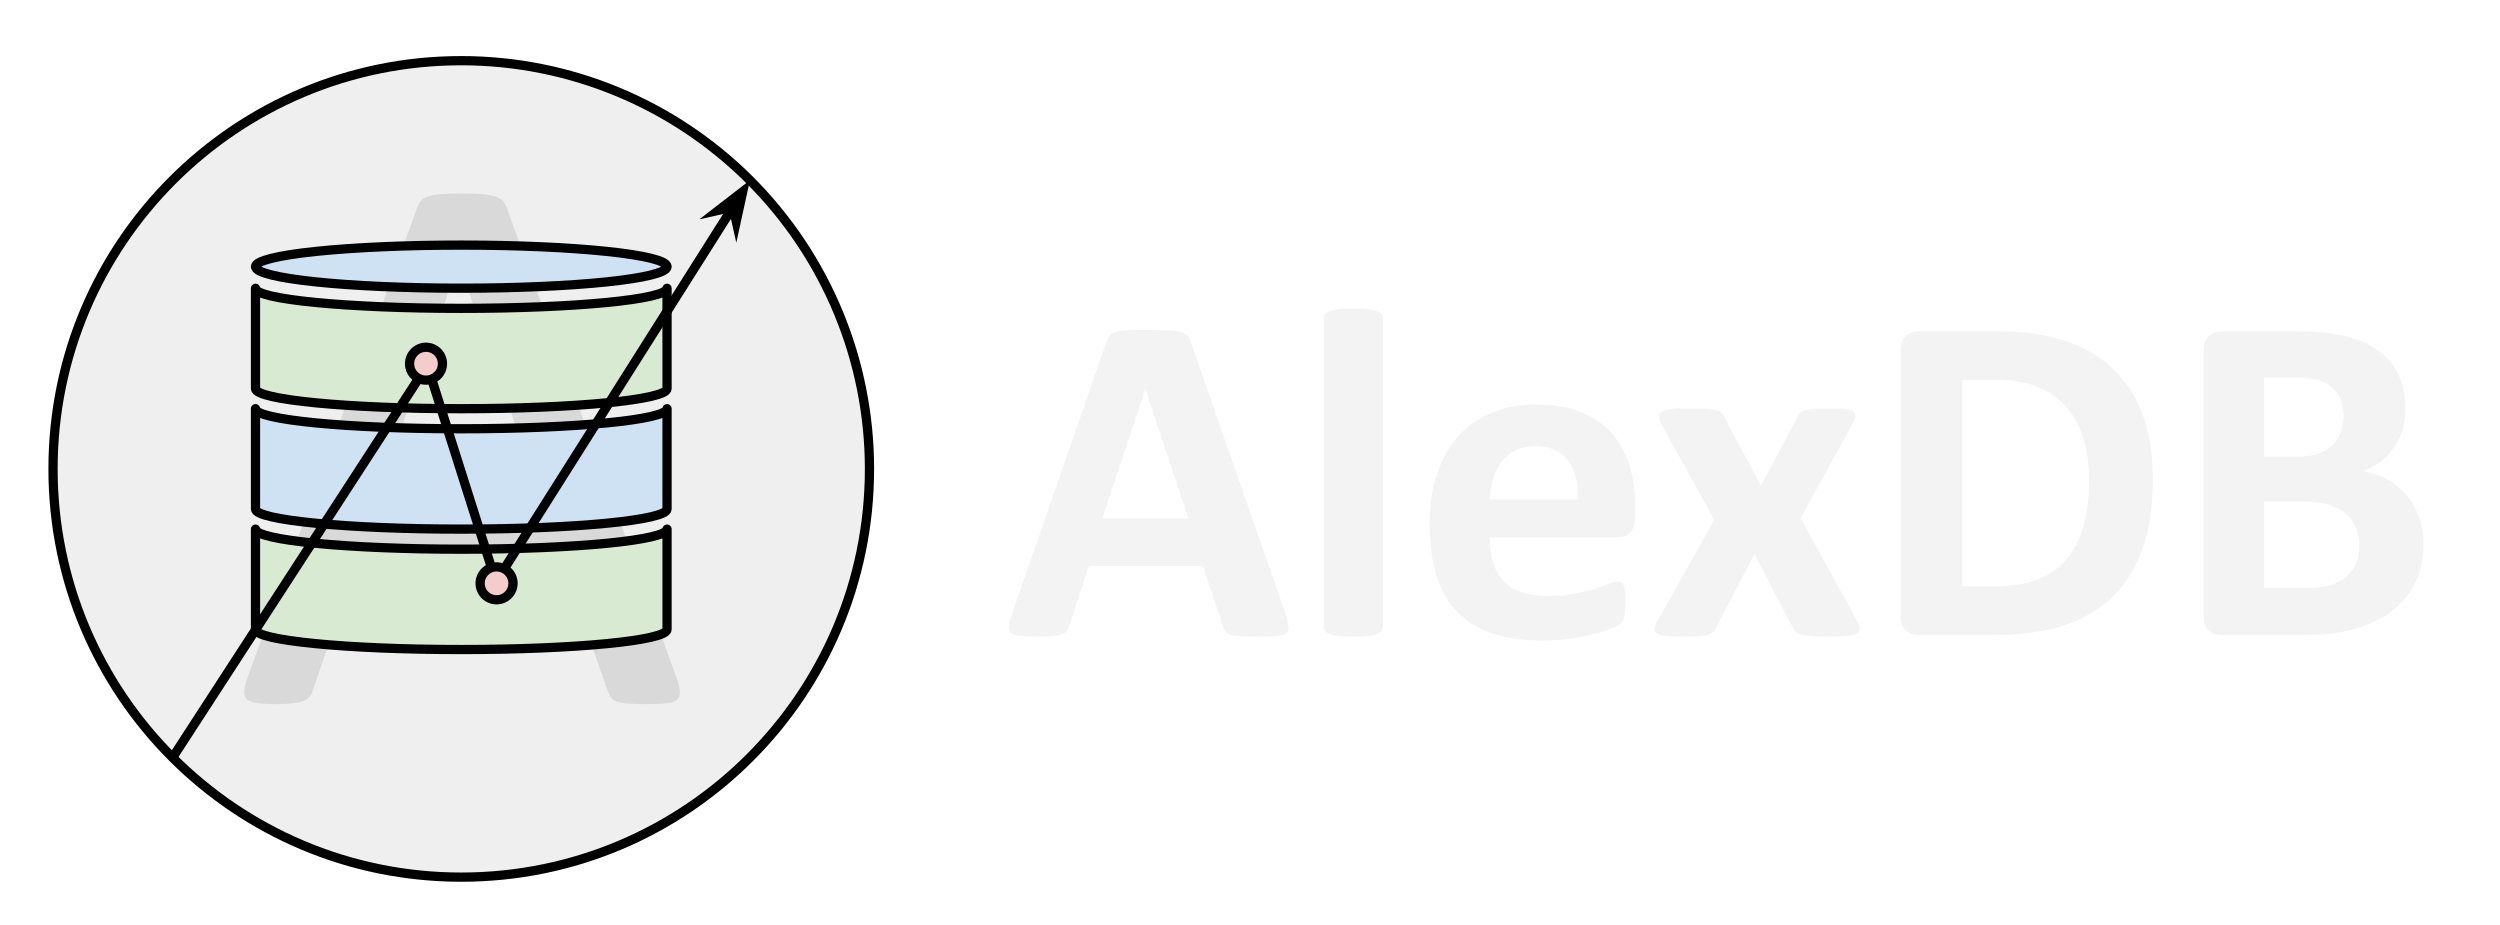
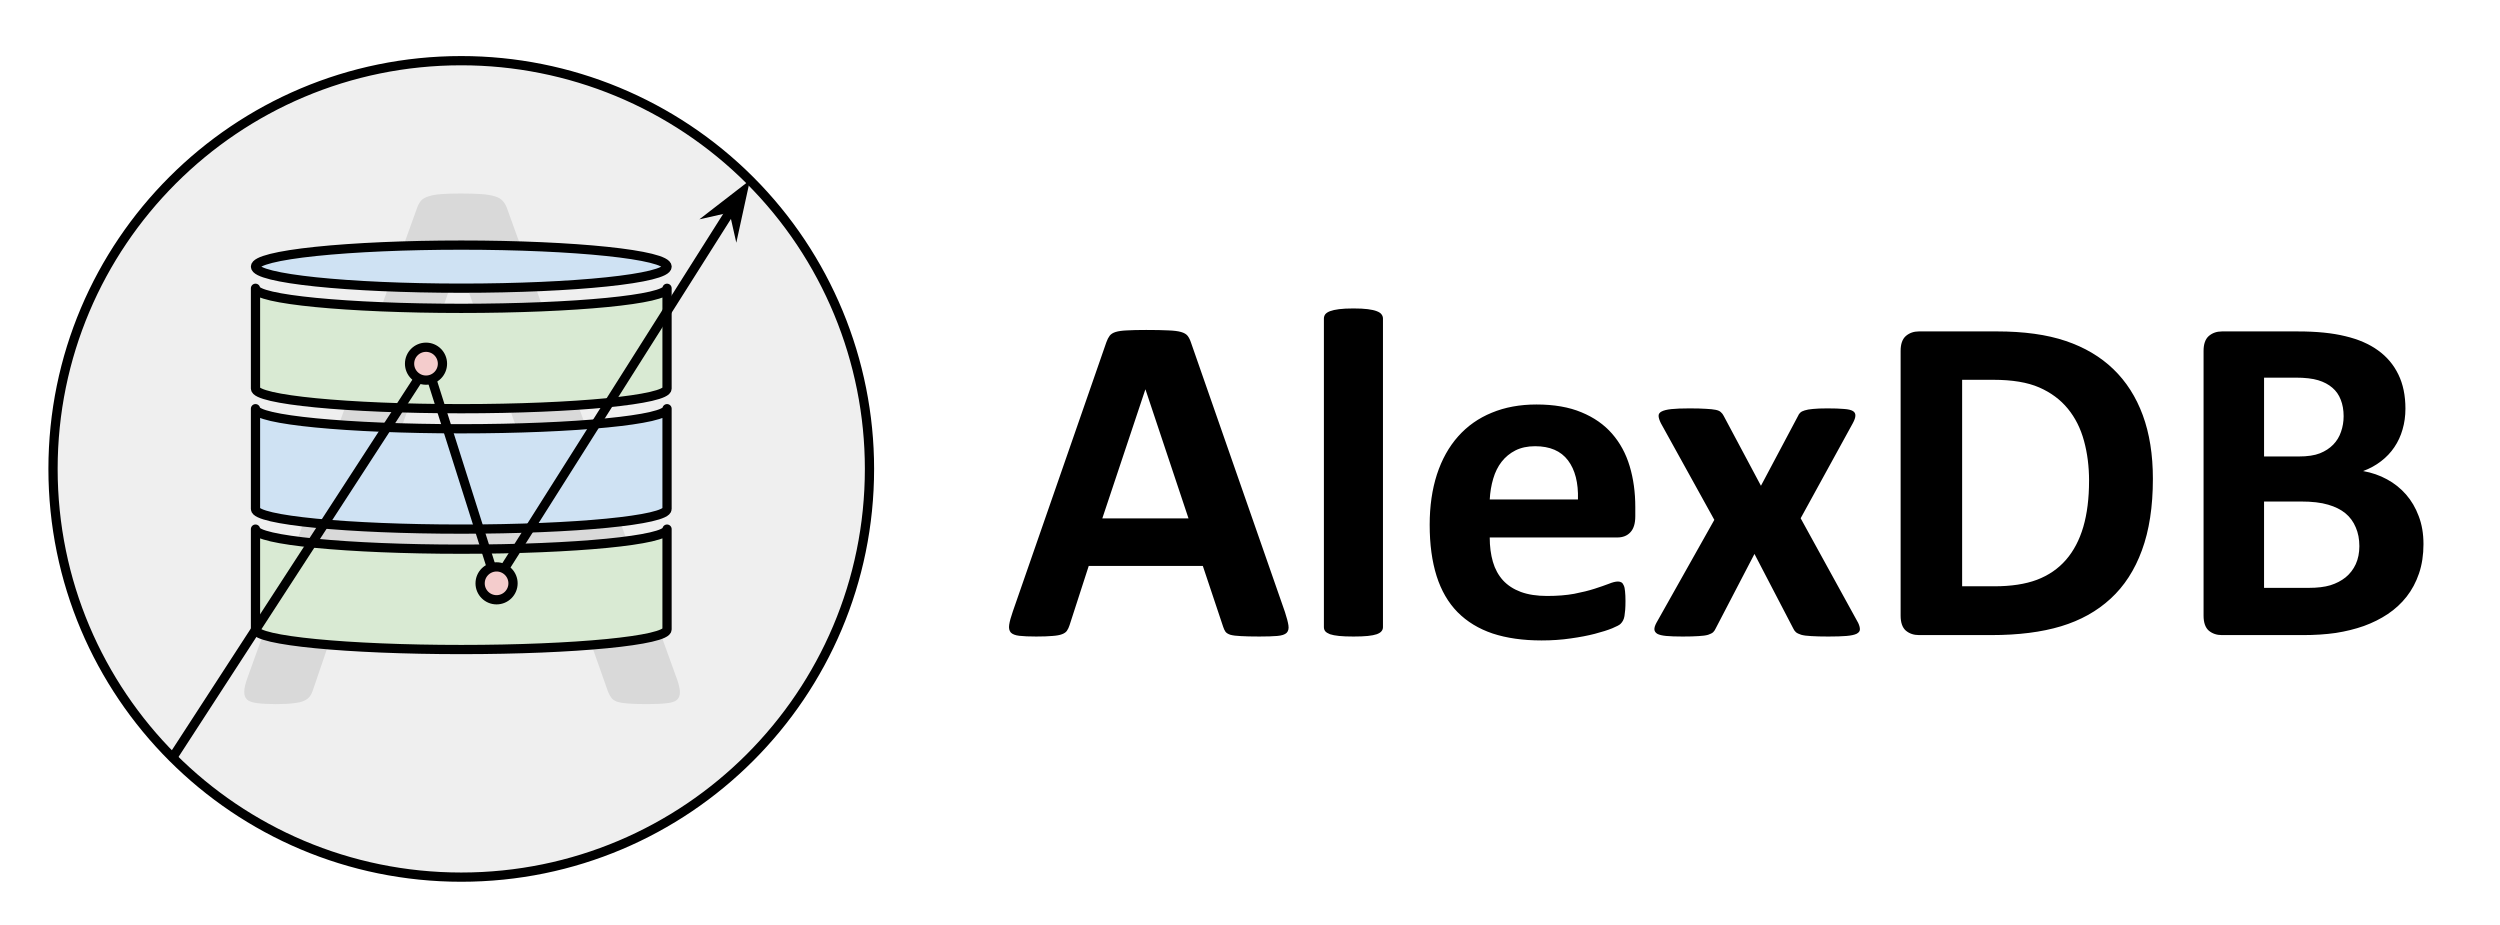
<svg xmlns="http://www.w3.org/2000/svg" version="1.1" viewBox="0.0 0.0 270.517 100.0" fill="none" stroke="none" stroke-linecap="square" stroke-miterlimit="10">
  <clipPath id="p.0">
    <path d="m0 0l270.517 0l0 100.0l-270.517 0l0 -100.0z" clip-rule="nonzero" />
  </clipPath>
  <g clip-path="url(#p.0)">
    <path fill="#000000" fill-opacity="0.0" d="m0 0l270.517 0l0 100.0l-270.517 0z" fill-rule="evenodd" />
    <path fill="#efefef" d="m5.738 50.739l0 0c0 -24.396 19.777 -44.173 44.173 -44.173l0 0c11.715 0 22.951 4.654 31.235 12.938c8.284 8.284 12.938 19.52 12.938 31.235l0 0c0 24.396 -19.777 44.173 -44.173 44.173l0 0c-24.396 0 -44.173 -19.777 -44.173 -44.173z" fill-rule="evenodd" />
    <path stroke="#000000" stroke-width="1.0" stroke-linejoin="round" stroke-linecap="butt" d="m5.738 50.739l0 0c0 -24.396 19.777 -44.173 44.173 -44.173l0 0c11.715 0 22.951 4.654 31.235 12.938c8.284 8.284 12.938 19.52 12.938 31.235l0 0c0 24.396 -19.777 44.173 -44.173 44.173l0 0c-24.396 0 -44.173 -19.777 -44.173 -44.173z" fill-rule="evenodd" />
    <path fill="#000000" fill-opacity="0.0" d="m5.307 -0.001l89.386 0l0 89.48l-89.386 0z" fill-rule="evenodd" />
    <path fill="#d9d9d9" d="m73.211 73.361q0.344 0.922 0.359 1.5q0.016 0.578 -0.328 0.875q-0.328 0.281 -1.109 0.359q-0.781 0.094 -2.094 0.094q-1.312 0 -2.094 -0.062q-0.781 -0.062 -1.188 -0.203q-0.406 -0.156 -0.594 -0.406q-0.188 -0.25 -0.359 -0.641l-4.703 -13.328l-22.766 0l-4.484 13.156q-0.125 0.391 -0.344 0.672q-0.203 0.266 -0.609 0.453q-0.391 0.188 -1.141 0.266q-0.734 0.094 -1.922 0.094q-1.219 0 -2.016 -0.109q-0.781 -0.094 -1.094 -0.391q-0.312 -0.297 -0.297 -0.859q0.016 -0.578 0.359 -1.516l18.359 -50.859q0.172 -0.469 0.438 -0.766q0.281 -0.297 0.812 -0.453q0.531 -0.172 1.359 -0.234q0.828 -0.062 2.094 -0.062q1.359 0 2.234 0.062q0.891 0.062 1.438 0.234q0.562 0.156 0.859 0.484q0.297 0.312 0.469 0.781l18.359 50.859zm-23.578 -44.891l-0.031 0l-9.438 27.281l19.031 0l-9.562 -27.281z" fill-rule="nonzero" />
    <path fill="#d9ead3" d="m27.646 68.112l0 -10.858c0 1.199 9.969 2.172 22.266 2.172c12.297 0 22.266 -0.972 22.266 -2.172l0 10.858l0 0c0 1.199 -9.969 2.172 -22.266 2.172c-12.297 0 -22.266 -0.972 -22.266 -2.172z" fill-rule="evenodd" />
    <path stroke="#000000" stroke-width="1.0" stroke-linejoin="round" stroke-linecap="butt" d="m27.646 68.112l0 -10.858c0 1.199 9.969 2.172 22.266 2.172c12.297 0 22.266 -0.972 22.266 -2.172l0 10.858l0 0c0 1.199 -9.969 2.172 -22.266 2.172c-12.297 0 -22.266 -0.972 -22.266 -2.172z" fill-rule="evenodd" />
    <path fill="#d9ead3" d="m27.646 42.052l0 -10.858c0 1.199 9.969 2.172 22.266 2.172c12.297 0 22.266 -0.972 22.266 -2.172l0 10.858l0 0c0 1.199 -9.969 2.172 -22.266 2.172c-12.297 0 -22.266 -0.972 -22.266 -2.172z" fill-rule="evenodd" />
    <path stroke="#000000" stroke-width="1.0" stroke-linejoin="round" stroke-linecap="butt" d="m27.646 42.052l0 -10.858c0 1.199 9.969 2.172 22.266 2.172c12.297 0 22.266 -0.972 22.266 -2.172l0 10.858l0 0c0 1.199 -9.969 2.172 -22.266 2.172c-12.297 0 -22.266 -0.972 -22.266 -2.172z" fill-rule="evenodd" />
    <path fill="#cfe2f3" d="m27.646 55.082l0 -10.858c0 1.199 9.969 2.172 22.266 2.172c12.297 0 22.266 -0.972 22.266 -2.172l0 10.858l0 0c0 1.199 -9.969 2.172 -22.266 2.172c-12.297 0 -22.266 -0.972 -22.266 -2.172z" fill-rule="evenodd" />
    <path stroke="#000000" stroke-width="1.0" stroke-linejoin="round" stroke-linecap="butt" d="m27.646 55.082l0 -10.858c0 1.199 9.969 2.172 22.266 2.172c12.297 0 22.266 -0.972 22.266 -2.172l0 10.858l0 0c0 1.199 -9.969 2.172 -22.266 2.172c-12.297 0 -22.266 -0.972 -22.266 -2.172z" fill-rule="evenodd" />
    <path fill="#cfe2f3" d="m27.646 28.853l0 0c0 -0.618 2.346 -1.211 6.522 -1.648c4.176 -0.437 9.84 -0.683 15.746 -0.683l0 0c12.298 0 22.268 1.043 22.268 2.331l0 0c0 1.287 -9.97 2.331 -22.268 2.331l0 0c-12.298 0 -22.268 -1.043 -22.268 -2.331z" fill-rule="evenodd" />
    <path stroke="#000000" stroke-width="1.0" stroke-linejoin="round" stroke-linecap="butt" d="m27.646 28.853l0 0c0 -0.618 2.346 -1.211 6.522 -1.648c4.176 -0.437 9.84 -0.683 15.746 -0.683l0 0c12.298 0 22.268 1.043 22.268 2.331l0 0c0 1.287 -9.97 2.331 -22.268 2.331l0 0c-12.298 0 -22.268 -1.043 -22.268 -2.331z" fill-rule="evenodd" />
    <path fill="#000000" fill-opacity="0.0" d="m18.676 81.974l27.559 -42.457" fill-rule="evenodd" />
    <path stroke="#000000" stroke-width="1.0" stroke-linejoin="round" stroke-linecap="butt" d="m18.676 81.974l27.559 -42.457" fill-rule="evenodd" />
    <path fill="#000000" fill-opacity="0.0" d="m46.236 39.517l7.528 23.748" fill-rule="evenodd" />
    <path stroke="#000000" stroke-width="1.0" stroke-linejoin="round" stroke-linecap="butt" d="m46.236 39.517l7.528 23.748" fill-rule="evenodd" />
    <path fill="#000000" fill-opacity="0.0" d="m53.524 63.189l27.622 -43.685" fill-rule="evenodd" />
    <path stroke="#000000" stroke-width="1.0" stroke-linejoin="round" stroke-linecap="butt" d="m53.524 63.189l25.791 -40.788" fill-rule="evenodd" />
    <path fill="#000000" stroke="#000000" stroke-width="1.0" stroke-linecap="butt" d="m79.315 22.4l0.35 1.552l0.701 -3.213l-2.602 2.011z" fill-rule="evenodd" />
    <path fill="#f4cccc" d="m44.318 39.354l0 0c0 -0.983 0.797 -1.78 1.78 -1.78l0 0c0.472 0 0.925 0.187 1.258 0.521c0.334 0.334 0.521 0.786 0.521 1.258l0 0c0 0.983 -0.797 1.78 -1.78 1.78l0 0c-0.983 0 -1.78 -0.797 -1.78 -1.78z" fill-rule="evenodd" />
    <path stroke="#000000" stroke-width="1.0" stroke-linejoin="round" stroke-linecap="butt" d="m44.318 39.354l0 0c0 -0.983 0.797 -1.78 1.78 -1.78l0 0c0.472 0 0.925 0.187 1.258 0.521c0.334 0.334 0.521 0.786 0.521 1.258l0 0c0 0.983 -0.797 1.78 -1.78 1.78l0 0c-0.983 0 -1.78 -0.797 -1.78 -1.78z" fill-rule="evenodd" />
    <path fill="#f4cccc" d="m51.953 63.121l0 0c0 -0.983 0.797 -1.78 1.78 -1.78l0 0c0.472 0 0.925 0.187 1.258 0.521c0.334 0.334 0.521 0.786 0.521 1.258l0 0c0 0.983 -0.797 1.78 -1.78 1.78l0 0c-0.983 0 -1.78 -0.797 -1.78 -1.78z" fill-rule="evenodd" />
    <path stroke="#000000" stroke-width="1.0" stroke-linejoin="round" stroke-linecap="butt" d="m51.953 63.121l0 0c0 -0.983 0.797 -1.78 1.78 -1.78l0 0c0.472 0 0.925 0.187 1.258 0.521c0.334 0.334 0.521 0.786 0.521 1.258l0 0c0 0.983 -0.797 1.78 -1.78 1.78l0 0c-0.983 0 -1.78 -0.797 -1.78 -1.78z" fill-rule="evenodd" />
    <path fill="#000000" fill-opacity="0.0" d="m99.543 0l176.976 0l0 100.0l-176.976 0z" fill-rule="evenodd" />
-     <path fill="#f3f3f3" d="m139.043 66.236q0.297 0.906 0.375 1.438q0.078 0.531 -0.203 0.812q-0.281 0.266 -1.0 0.328q-0.703 0.062 -1.938 0.062q-1.297 0 -2.031 -0.047q-0.719 -0.031 -1.109 -0.141q-0.375 -0.125 -0.531 -0.328q-0.141 -0.203 -0.25 -0.531l-2.203 -6.594l-12.344 0l-2.078 6.422q-0.109 0.344 -0.281 0.594q-0.156 0.234 -0.531 0.375q-0.359 0.141 -1.031 0.188q-0.672 0.062 -1.766 0.062q-1.172 0 -1.828 -0.078q-0.656 -0.078 -0.922 -0.359q-0.25 -0.297 -0.172 -0.828q0.078 -0.547 0.391 -1.438l10.125 -29.141q0.156 -0.438 0.359 -0.703q0.203 -0.266 0.641 -0.406q0.453 -0.141 1.234 -0.172q0.781 -0.047 2.078 -0.047q1.5 0 2.391 0.047q0.891 0.031 1.375 0.172q0.5 0.141 0.719 0.422q0.219 0.281 0.375 0.766l10.156 29.125zm-15.094 -24.094l-0.016 0l-4.656 13.953l9.328 0l-4.656 -13.953zm25.697 25.719q0 0.25 -0.156 0.438q-0.141 0.188 -0.516 0.328q-0.359 0.125 -0.969 0.188q-0.609 0.062 -1.547 0.062q-0.953 0 -1.562 -0.062q-0.609 -0.062 -0.984 -0.188q-0.359 -0.141 -0.516 -0.328q-0.141 -0.188 -0.141 -0.438l0 -33.391q0 -0.25 0.141 -0.453q0.156 -0.203 0.516 -0.344q0.375 -0.141 0.984 -0.219q0.609 -0.078 1.562 -0.078q0.938 0 1.547 0.078q0.609 0.078 0.969 0.219q0.375 0.141 0.516 0.344q0.156 0.203 0.156 0.453l0 33.391zm27.303 -11.984q0 1.156 -0.531 1.719q-0.516 0.562 -1.422 0.562l-13.797 0q0 1.453 0.344 2.641q0.344 1.172 1.094 2.0q0.75 0.812 1.922 1.25q1.188 0.438 2.844 0.438q1.672 0 2.938 -0.234q1.281 -0.25 2.203 -0.547q0.922 -0.297 1.531 -0.531q0.609 -0.25 1.0 -0.25q0.219 0 0.375 0.094q0.156 0.094 0.25 0.328q0.109 0.219 0.141 0.641q0.047 0.422 0.047 1.047q0 0.562 -0.031 0.953q-0.031 0.391 -0.078 0.672q-0.047 0.281 -0.156 0.484q-0.094 0.188 -0.266 0.359q-0.156 0.172 -0.906 0.484q-0.734 0.297 -1.875 0.594q-1.141 0.297 -2.609 0.5q-1.469 0.219 -3.156 0.219q-3.016 0 -5.297 -0.75q-2.266 -0.766 -3.797 -2.312q-1.516 -1.547 -2.266 -3.906q-0.75 -2.375 -0.75 -5.547q0 -3.016 0.781 -5.438q0.797 -2.438 2.297 -4.125q1.5 -1.688 3.641 -2.562q2.141 -0.891 4.844 -0.891q2.844 0 4.859 0.844q2.016 0.828 3.312 2.312q1.297 1.484 1.906 3.516q0.609 2.031 0.609 4.422l0 1.016zm-6.203 -1.828q0.078 -2.703 -1.078 -4.234q-1.156 -1.531 -3.562 -1.531q-1.219 0 -2.125 0.453q-0.891 0.453 -1.5 1.234q-0.594 0.766 -0.906 1.828q-0.312 1.047 -0.375 2.25l9.547 0zm30.318 13.344q0.203 0.438 0.188 0.719q0 0.281 -0.359 0.469q-0.359 0.172 -1.094 0.234q-0.734 0.062 -1.953 0.062q-1.141 0 -1.844 -0.047q-0.703 -0.031 -1.094 -0.141q-0.391 -0.125 -0.578 -0.281q-0.188 -0.172 -0.297 -0.422l-4.188 -8.047l-4.188 8.047q-0.109 0.25 -0.281 0.422q-0.172 0.156 -0.547 0.281q-0.375 0.109 -1.031 0.141q-0.656 0.047 -1.719 0.047q-1.125 0 -1.781 -0.062q-0.656 -0.062 -0.969 -0.234q-0.297 -0.188 -0.312 -0.469q-0.016 -0.281 0.219 -0.719l6.266 -11.141l-5.781 -10.453q-0.234 -0.469 -0.25 -0.781q-0.016 -0.312 0.312 -0.484q0.344 -0.188 1.062 -0.266q0.719 -0.078 1.969 -0.078q1.109 0 1.781 0.047q0.672 0.031 1.047 0.109q0.391 0.078 0.562 0.25q0.188 0.156 0.312 0.406l4.031 7.562l4.016 -7.562q0.078 -0.203 0.234 -0.344q0.156 -0.156 0.484 -0.25q0.328 -0.109 0.891 -0.156q0.578 -0.062 1.562 -0.062q1.125 0 1.797 0.062q0.672 0.047 0.953 0.219q0.297 0.172 0.281 0.5q0 0.312 -0.281 0.828l-5.641 10.281l6.219 11.312zm31.893 -15.578q0 4.516 -1.188 7.734q-1.172 3.203 -3.391 5.234q-2.203 2.031 -5.359 2.984q-3.156 0.953 -7.531 0.953l-7.844 0q-0.844 0 -1.422 -0.484q-0.562 -0.5 -0.562 -1.625l0 -28.641q0 -1.109 0.562 -1.609q0.578 -0.5 1.422 -0.5l8.422 0q4.406 0 7.453 1.031q3.062 1.031 5.156 3.047q2.094 2.016 3.188 4.984q1.094 2.969 1.094 6.891zm-6.906 0.219q0 -2.328 -0.547 -4.328q-0.547 -2.016 -1.75 -3.484q-1.203 -1.469 -3.094 -2.297q-1.891 -0.828 -4.969 -0.828l-3.375 0l0 22.344l3.484 0q2.734 0 4.609 -0.703q1.891 -0.719 3.141 -2.156q1.25 -1.438 1.875 -3.562q0.625 -2.141 0.625 -4.984zm36.186 6.828q0 1.766 -0.484 3.188q-0.484 1.422 -1.344 2.516q-0.844 1.078 -2.031 1.875q-1.172 0.781 -2.594 1.297q-1.422 0.5 -3.031 0.75q-1.609 0.234 -3.594 0.234l-8.734 0q-0.844 0 -1.422 -0.484q-0.562 -0.5 -0.562 -1.625l0 -28.641q0 -1.109 0.562 -1.609q0.578 -0.5 1.422 -0.5l8.25 0q3.016 0 5.109 0.516q2.109 0.5 3.531 1.531q1.438 1.031 2.203 2.609q0.766 1.562 0.766 3.703q0 1.188 -0.312 2.25q-0.297 1.047 -0.891 1.922q-0.578 0.859 -1.438 1.516q-0.844 0.656 -1.938 1.062q1.406 0.25 2.578 0.891q1.188 0.641 2.062 1.641q0.875 1.0 1.375 2.344q0.516 1.344 0.516 3.016zm-8.641 -13.828q0 -1.0 -0.312 -1.781q-0.297 -0.781 -0.906 -1.297q-0.609 -0.531 -1.531 -0.812q-0.922 -0.281 -2.469 -0.281l-3.391 0l0 8.531l3.734 0q1.453 0 2.312 -0.344q0.859 -0.344 1.438 -0.938q0.578 -0.594 0.844 -1.391q0.281 -0.797 0.281 -1.688zm1.703 14.062q0 -1.141 -0.391 -2.031q-0.375 -0.906 -1.109 -1.516q-0.734 -0.609 -1.875 -0.938q-1.141 -0.344 -2.969 -0.344l-3.969 0l0 9.344l4.828 0q1.406 0 2.344 -0.281q0.953 -0.297 1.656 -0.859q0.703 -0.578 1.094 -1.422q0.391 -0.859 0.391 -1.953z" fill-rule="nonzero" />
+     <path fill="#000000" d="m139.043 66.236q0.297 0.906 0.375 1.438q0.078 0.531 -0.203 0.812q-0.281 0.266 -1.0 0.328q-0.703 0.062 -1.938 0.062q-1.297 0 -2.031 -0.047q-0.719 -0.031 -1.109 -0.141q-0.375 -0.125 -0.531 -0.328q-0.141 -0.203 -0.25 -0.531l-2.203 -6.594l-12.344 0l-2.078 6.422q-0.109 0.344 -0.281 0.594q-0.156 0.234 -0.531 0.375q-0.359 0.141 -1.031 0.188q-0.672 0.062 -1.766 0.062q-1.172 0 -1.828 -0.078q-0.656 -0.078 -0.922 -0.359q-0.25 -0.297 -0.172 -0.828q0.078 -0.547 0.391 -1.438l10.125 -29.141q0.156 -0.438 0.359 -0.703q0.203 -0.266 0.641 -0.406q0.453 -0.141 1.234 -0.172q0.781 -0.047 2.078 -0.047q1.5 0 2.391 0.047q0.891 0.031 1.375 0.172q0.5 0.141 0.719 0.422q0.219 0.281 0.375 0.766l10.156 29.125zm-15.094 -24.094l-0.016 0l-4.656 13.953l9.328 0l-4.656 -13.953zm25.697 25.719q0 0.25 -0.156 0.438q-0.141 0.188 -0.516 0.328q-0.359 0.125 -0.969 0.188q-0.609 0.062 -1.547 0.062q-0.953 0 -1.562 -0.062q-0.609 -0.062 -0.984 -0.188q-0.359 -0.141 -0.516 -0.328q-0.141 -0.188 -0.141 -0.438l0 -33.391q0 -0.25 0.141 -0.453q0.156 -0.203 0.516 -0.344q0.375 -0.141 0.984 -0.219q0.609 -0.078 1.562 -0.078q0.938 0 1.547 0.078q0.609 0.078 0.969 0.219q0.375 0.141 0.516 0.344q0.156 0.203 0.156 0.453l0 33.391zm27.303 -11.984q0 1.156 -0.531 1.719q-0.516 0.562 -1.422 0.562l-13.797 0q0 1.453 0.344 2.641q0.344 1.172 1.094 2.0q0.75 0.812 1.922 1.25q1.188 0.438 2.844 0.438q1.672 0 2.938 -0.234q1.281 -0.25 2.203 -0.547q0.922 -0.297 1.531 -0.531q0.609 -0.25 1.0 -0.25q0.219 0 0.375 0.094q0.156 0.094 0.25 0.328q0.109 0.219 0.141 0.641q0.047 0.422 0.047 1.047q0 0.562 -0.031 0.953q-0.031 0.391 -0.078 0.672q-0.047 0.281 -0.156 0.484q-0.094 0.188 -0.266 0.359q-0.156 0.172 -0.906 0.484q-0.734 0.297 -1.875 0.594q-1.141 0.297 -2.609 0.5q-1.469 0.219 -3.156 0.219q-3.016 0 -5.297 -0.75q-2.266 -0.766 -3.797 -2.312q-1.516 -1.547 -2.266 -3.906q-0.75 -2.375 -0.75 -5.547q0 -3.016 0.781 -5.438q0.797 -2.438 2.297 -4.125q1.5 -1.688 3.641 -2.562q2.141 -0.891 4.844 -0.891q2.844 0 4.859 0.844q2.016 0.828 3.312 2.312q1.297 1.484 1.906 3.516q0.609 2.031 0.609 4.422l0 1.016zm-6.203 -1.828q0.078 -2.703 -1.078 -4.234q-1.156 -1.531 -3.562 -1.531q-1.219 0 -2.125 0.453q-0.891 0.453 -1.5 1.234q-0.594 0.766 -0.906 1.828q-0.312 1.047 -0.375 2.25l9.547 0zm30.318 13.344q0.203 0.438 0.188 0.719q0 0.281 -0.359 0.469q-0.359 0.172 -1.094 0.234q-0.734 0.062 -1.953 0.062q-1.141 0 -1.844 -0.047q-0.703 -0.031 -1.094 -0.141q-0.391 -0.125 -0.578 -0.281q-0.188 -0.172 -0.297 -0.422l-4.188 -8.047l-4.188 8.047q-0.109 0.25 -0.281 0.422q-0.172 0.156 -0.547 0.281q-0.375 0.109 -1.031 0.141q-0.656 0.047 -1.719 0.047q-1.125 0 -1.781 -0.062q-0.656 -0.062 -0.969 -0.234q-0.297 -0.188 -0.312 -0.469q-0.016 -0.281 0.219 -0.719l6.266 -11.141l-5.781 -10.453q-0.234 -0.469 -0.25 -0.781q-0.016 -0.312 0.312 -0.484q0.344 -0.188 1.062 -0.266q0.719 -0.078 1.969 -0.078q1.109 0 1.781 0.047q0.672 0.031 1.047 0.109q0.391 0.078 0.562 0.25q0.188 0.156 0.312 0.406l4.031 7.562l4.016 -7.562q0.078 -0.203 0.234 -0.344q0.156 -0.156 0.484 -0.25q0.328 -0.109 0.891 -0.156q0.578 -0.062 1.562 -0.062q1.125 0 1.797 0.062q0.672 0.047 0.953 0.219q0.297 0.172 0.281 0.5q0 0.312 -0.281 0.828l-5.641 10.281l6.219 11.312zm31.893 -15.578q0 4.516 -1.188 7.734q-1.172 3.203 -3.391 5.234q-2.203 2.031 -5.359 2.984q-3.156 0.953 -7.531 0.953l-7.844 0q-0.844 0 -1.422 -0.484q-0.562 -0.5 -0.562 -1.625l0 -28.641q0 -1.109 0.562 -1.609q0.578 -0.5 1.422 -0.5l8.422 0q4.406 0 7.453 1.031q3.062 1.031 5.156 3.047q2.094 2.016 3.188 4.984q1.094 2.969 1.094 6.891zm-6.906 0.219q0 -2.328 -0.547 -4.328q-0.547 -2.016 -1.75 -3.484q-1.203 -1.469 -3.094 -2.297q-1.891 -0.828 -4.969 -0.828l-3.375 0l0 22.344l3.484 0q2.734 0 4.609 -0.703q1.891 -0.719 3.141 -2.156q1.25 -1.438 1.875 -3.562q0.625 -2.141 0.625 -4.984zm36.186 6.828q0 1.766 -0.484 3.188q-0.484 1.422 -1.344 2.516q-0.844 1.078 -2.031 1.875q-1.172 0.781 -2.594 1.297q-1.422 0.5 -3.031 0.75q-1.609 0.234 -3.594 0.234l-8.734 0q-0.844 0 -1.422 -0.484q-0.562 -0.5 -0.562 -1.625l0 -28.641q0 -1.109 0.562 -1.609q0.578 -0.5 1.422 -0.5l8.25 0q3.016 0 5.109 0.516q2.109 0.5 3.531 1.531q1.438 1.031 2.203 2.609q0.766 1.562 0.766 3.703q0 1.188 -0.312 2.25q-0.297 1.047 -0.891 1.922q-0.578 0.859 -1.438 1.516q-0.844 0.656 -1.938 1.062q1.406 0.25 2.578 0.891q1.188 0.641 2.062 1.641q0.875 1.0 1.375 2.344q0.516 1.344 0.516 3.016zm-8.641 -13.828q0 -1.0 -0.312 -1.781q-0.297 -0.781 -0.906 -1.297q-0.609 -0.531 -1.531 -0.812q-0.922 -0.281 -2.469 -0.281l-3.391 0l0 8.531l3.734 0q1.453 0 2.312 -0.344q0.859 -0.344 1.438 -0.938q0.578 -0.594 0.844 -1.391q0.281 -0.797 0.281 -1.688zm1.703 14.062q0 -1.141 -0.391 -2.031q-0.375 -0.906 -1.109 -1.516q-0.734 -0.609 -1.875 -0.938q-1.141 -0.344 -2.969 -0.344l-3.969 0l0 9.344l4.828 0q1.406 0 2.344 -0.281q0.953 -0.297 1.656 -0.859q0.703 -0.578 1.094 -1.422q0.391 -0.859 0.391 -1.953z" fill-rule="nonzero" />
  </g>
</svg>
